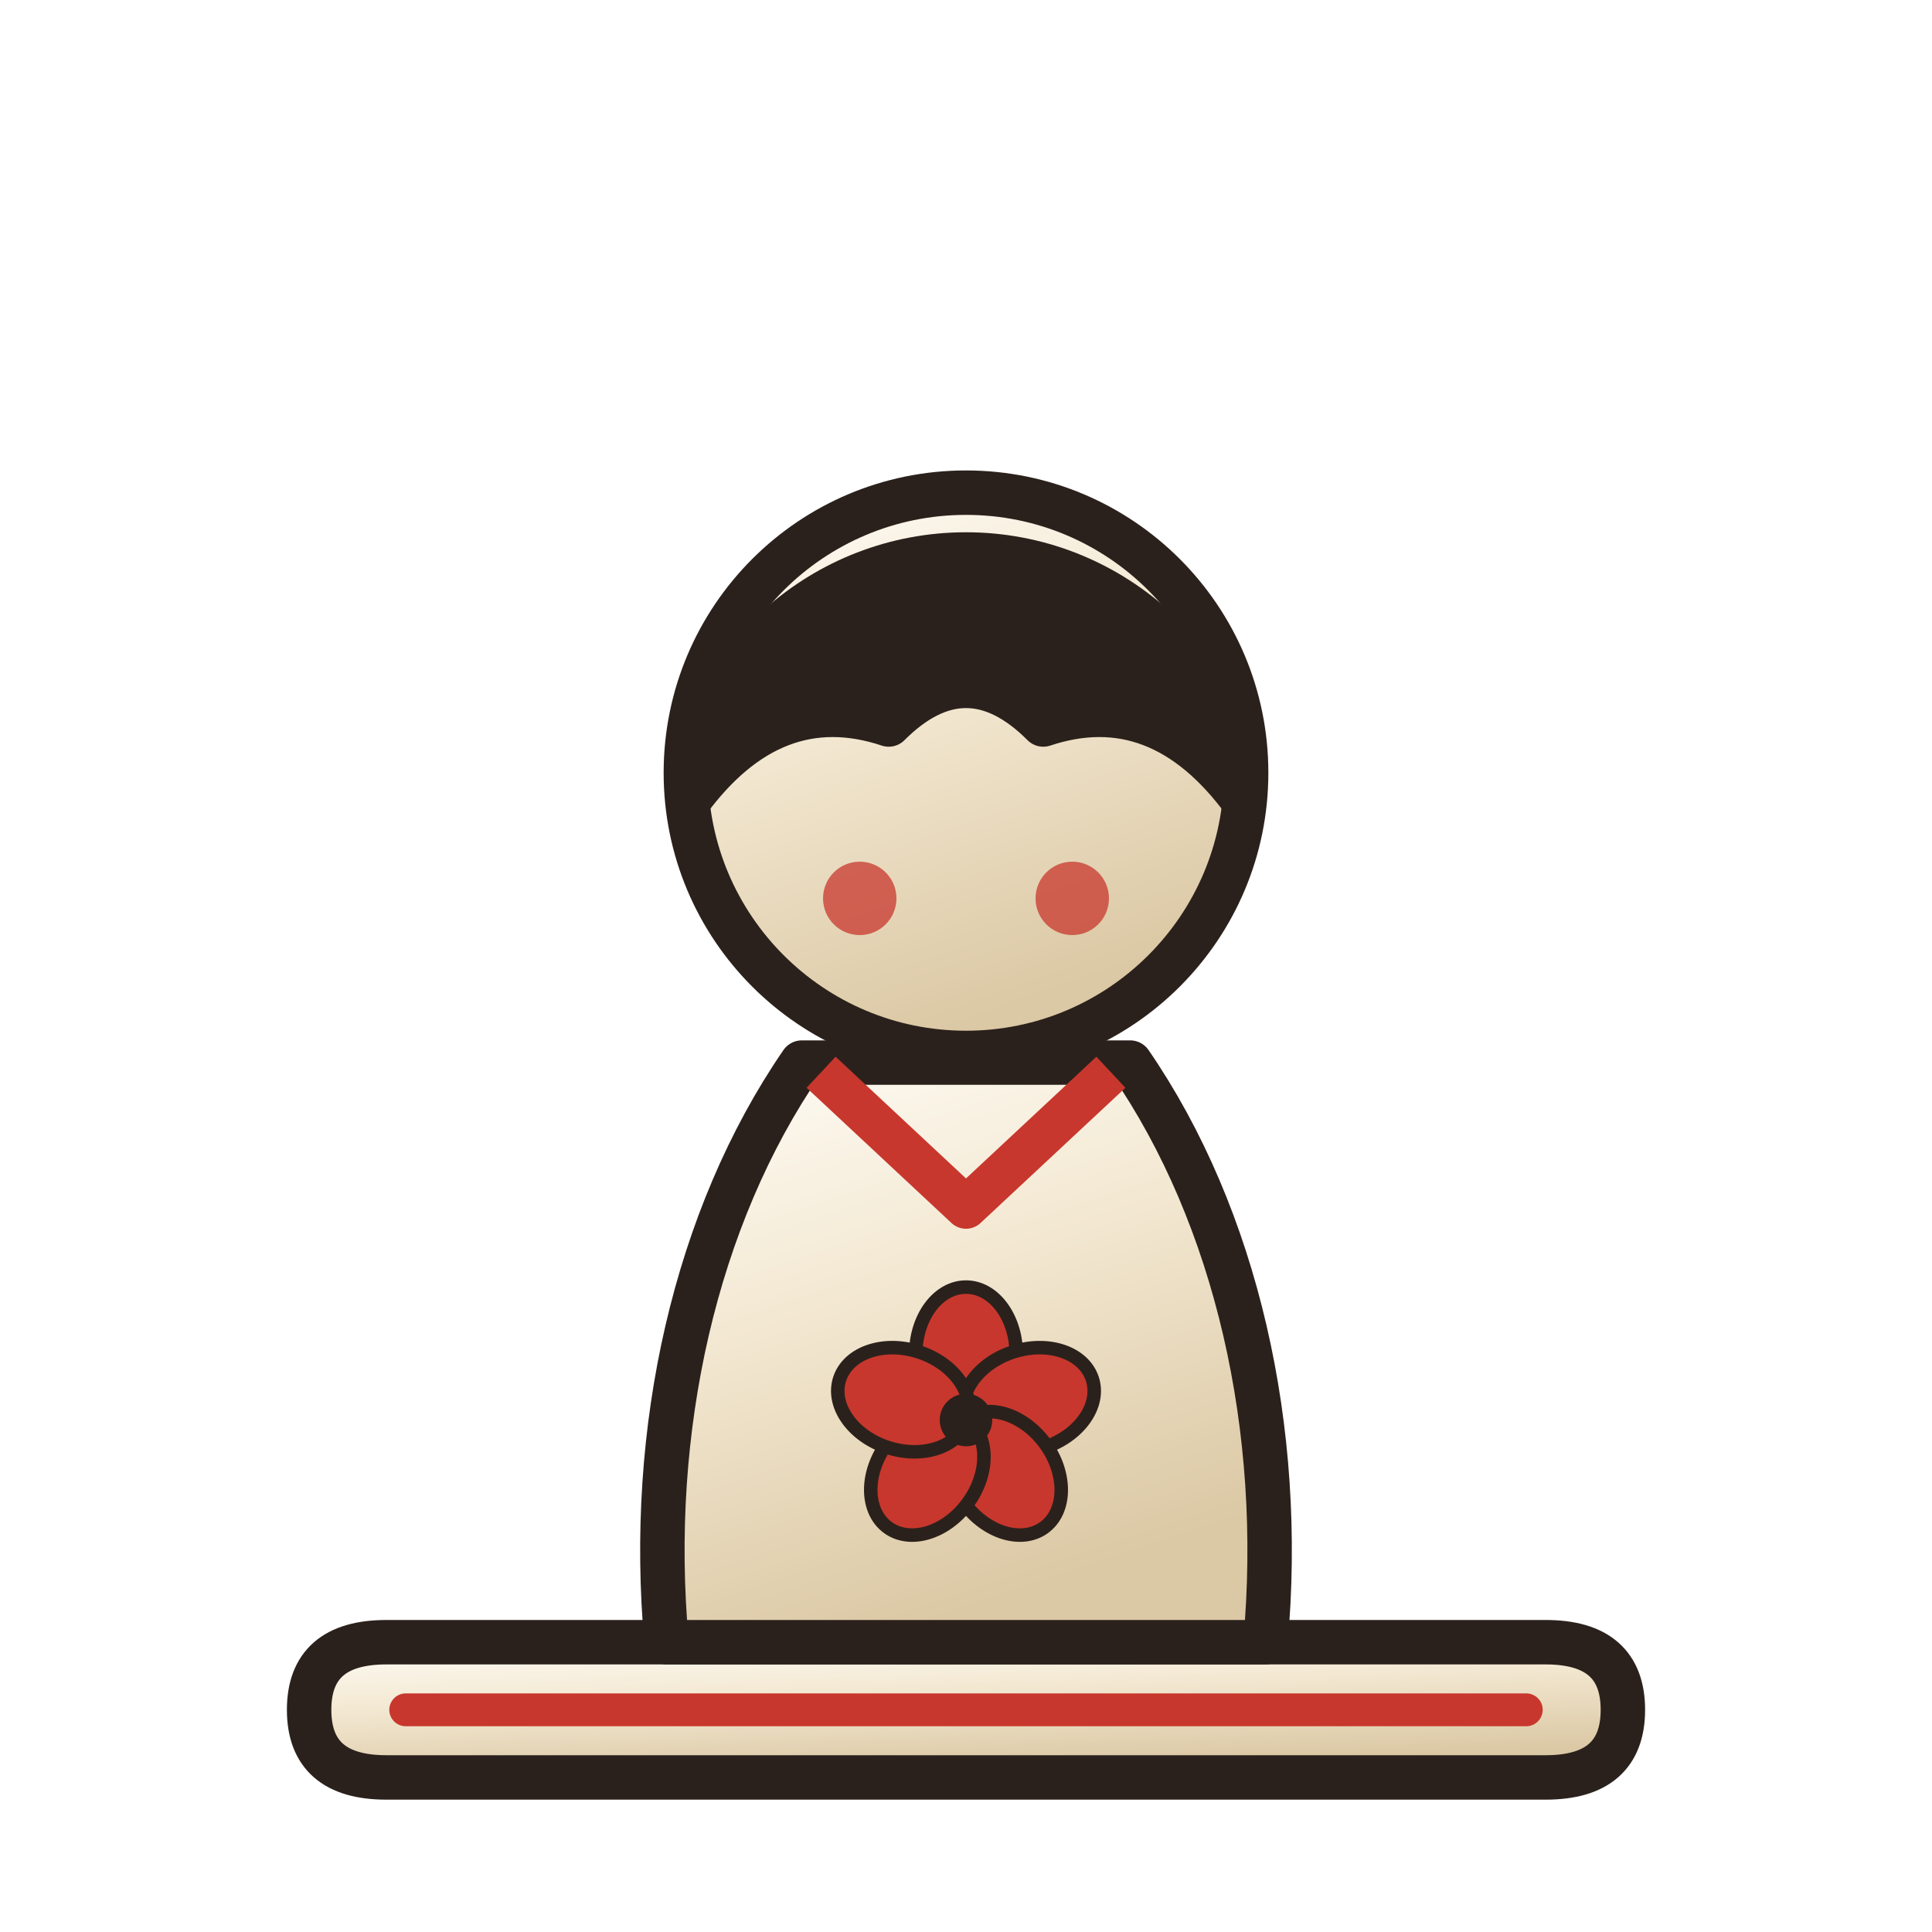
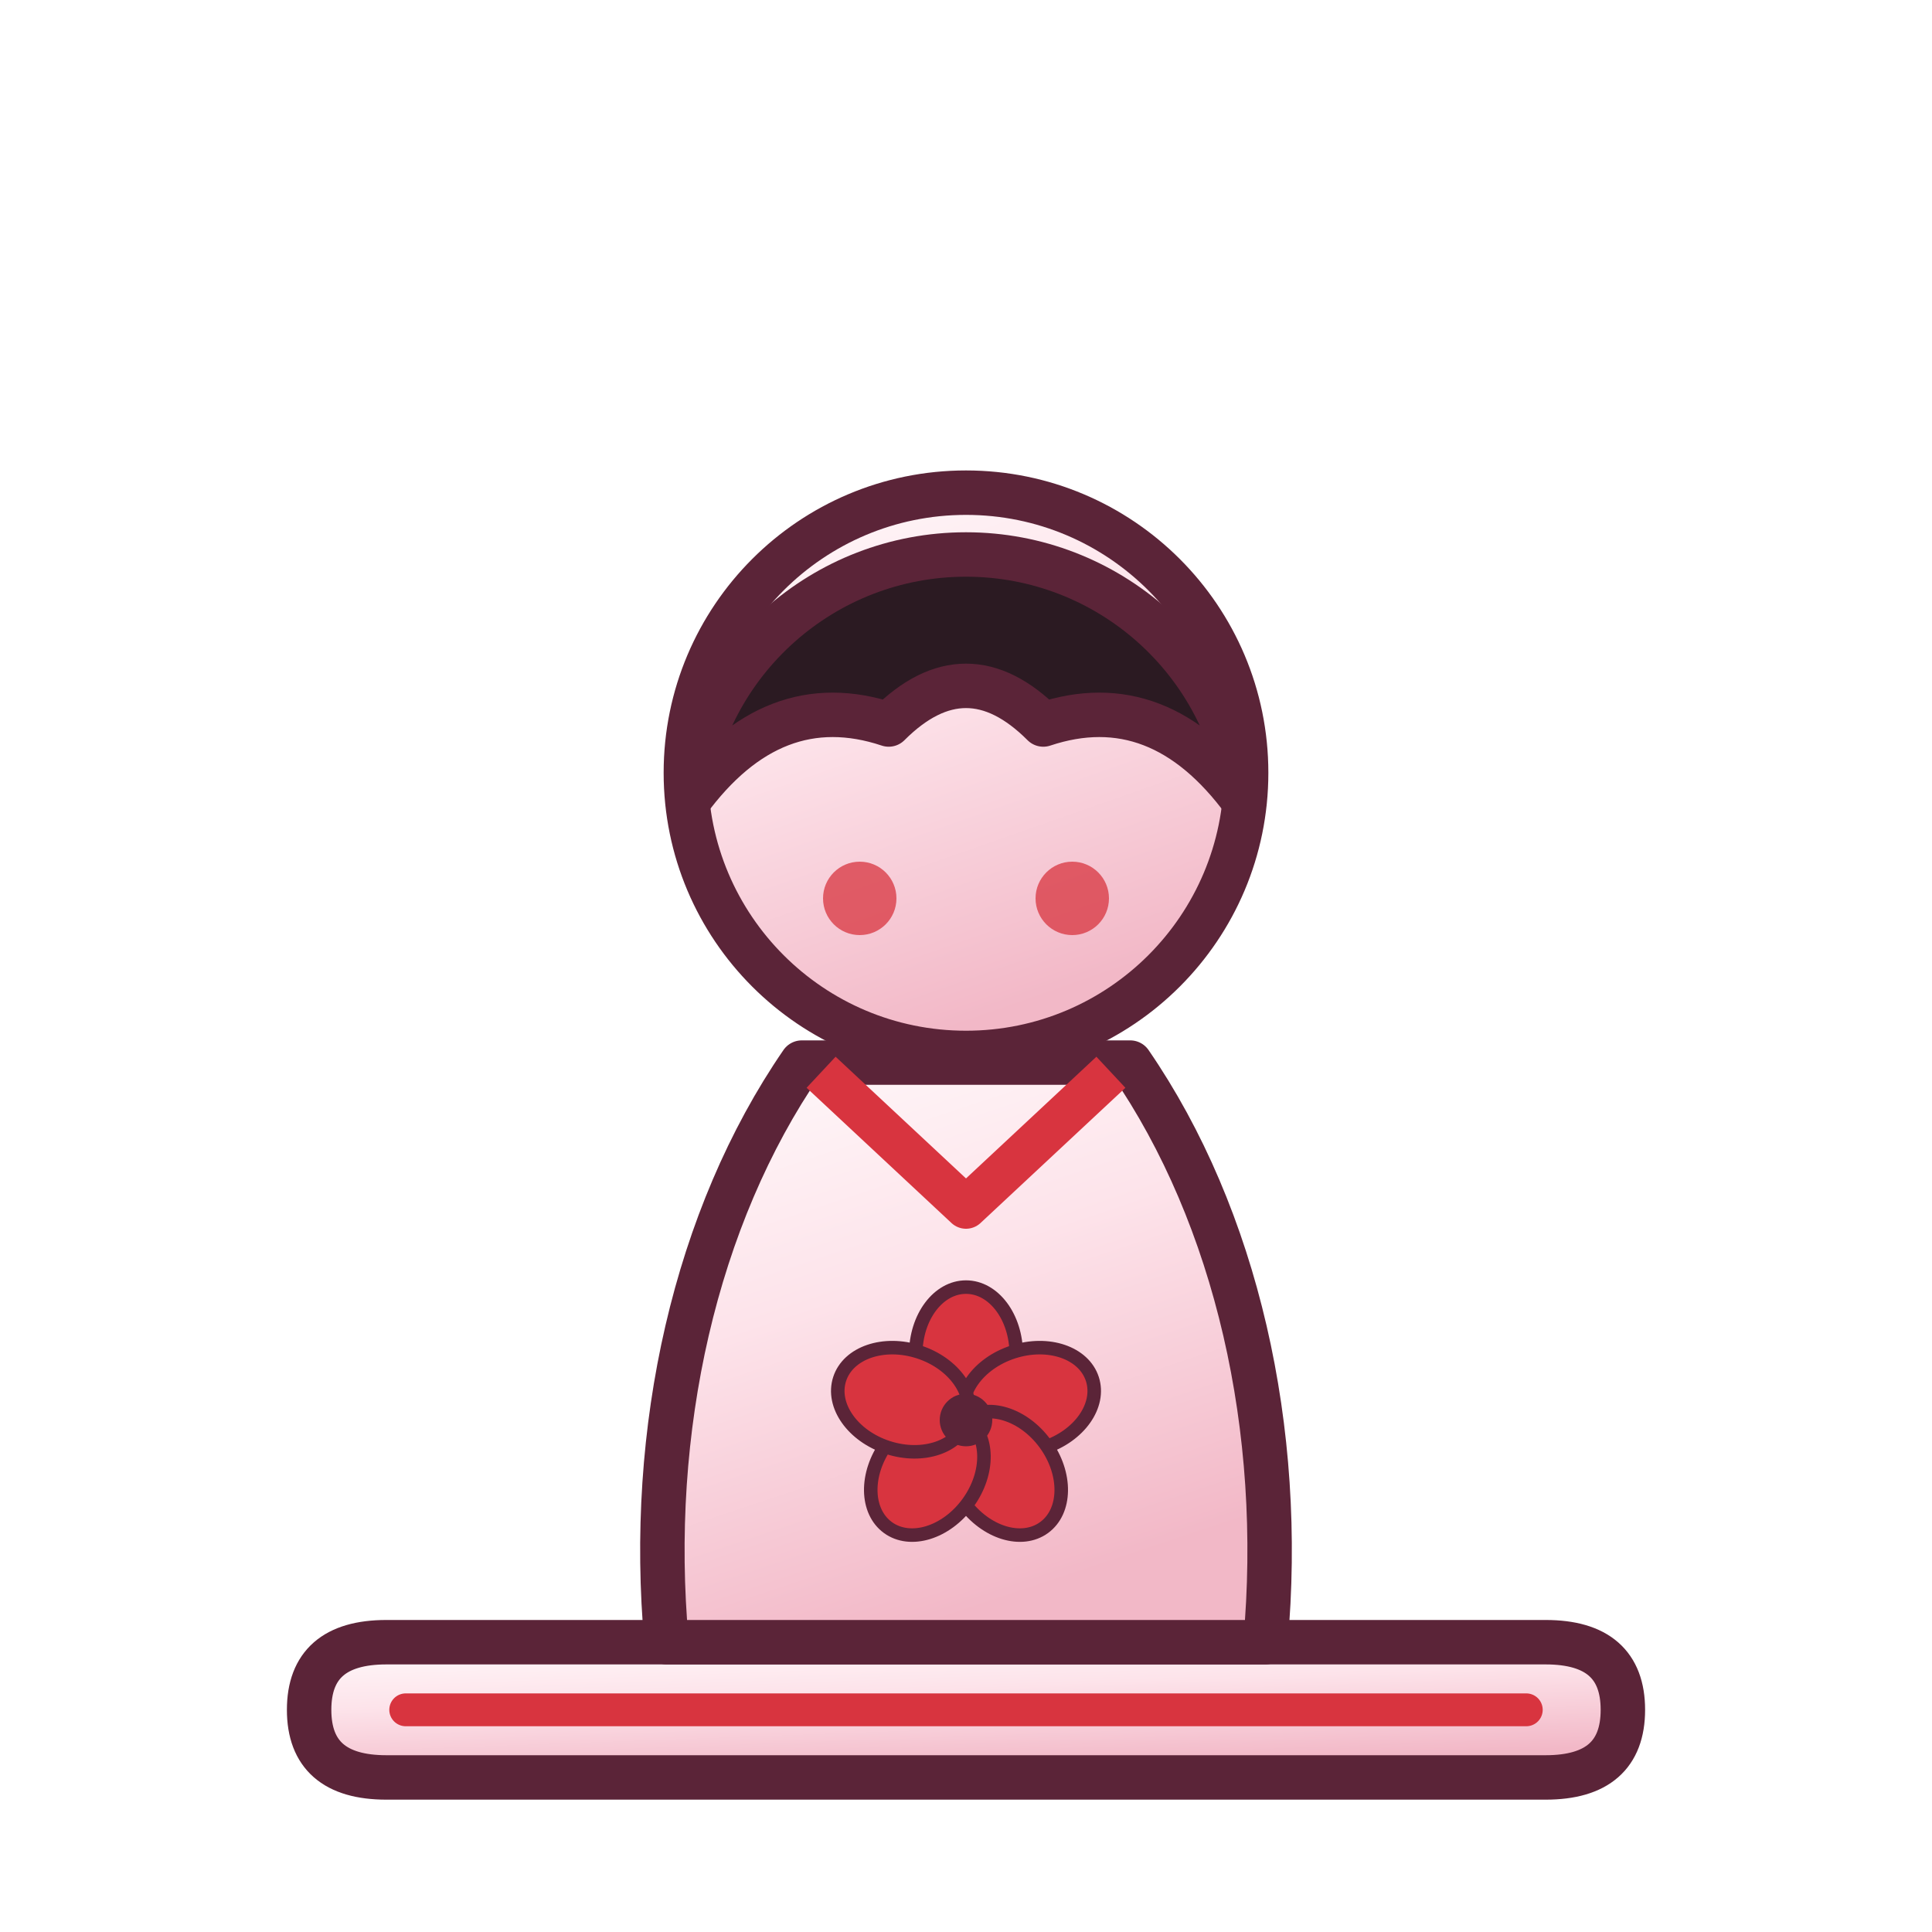
<svg xmlns="http://www.w3.org/2000/svg" viewBox="0 0 100 100">
  <defs>
    <linearGradient id="g" x1="0" y1="0" x2="0.35" y2="1">
-       <stop offset="0" stop-color="#fffdf7" />
-       <stop offset="0.45" stop-color="#f3e8d2" />
-       <stop offset="1" stop-color="#dbc8a4" />
+       <stop offset="0" stop-color="#fffafb" />
+       <stop offset="0.45" stop-color="#fde3ea" />
+       <stop offset="1" stop-color="#f2b8c7" />
    </linearGradient>
  </defs>
-   <g stroke="#2b211c" stroke-width="2.3" stroke-linejoin="round">
+   <g stroke="#5b2438" stroke-width="2.3" stroke-linejoin="round">
    <path d="M20 92H80Q84 92 84 88.5Q84 85 80 85H20Q16 85 16 88.5Q16 92 20 92Z" fill="url(#g)" />
-     <path d="M21 88.5H79" stroke="#c8372d" stroke-width="1.7" stroke-linecap="round" />
+     <path d="M21 88.5H79" stroke="#d8343f" stroke-width="1.7" stroke-linecap="round" />
    <path d="M34.5 85C33.5 74 36 63 41.5 55H58.5C64 63 66.5 74 65.5 85Z" fill="url(#g)" />
-     <path d="M42.5 55.5L50 62.5L57.5 55.5" fill="none" stroke="#c8372d" stroke-width="2.2" />
-     <g fill="#c8372d" stroke="#2b211c" stroke-width="0.7">
+     <path d="M42.5 55.5L50 62.5L57.5 55.5" fill="none" stroke="#d8343f" stroke-width="2.2" />
+     <g fill="#d8343f" stroke="#5b2438" stroke-width="0.7">
      <ellipse cx="50.00" cy="70.09" rx="2.60" ry="3.47" transform="rotate(0 50.00 70.09)" />
      <ellipse cx="53.24" cy="72.45" rx="2.60" ry="3.47" transform="rotate(72 53.24 72.45)" />
      <ellipse cx="52.00" cy="76.26" rx="2.60" ry="3.47" transform="rotate(144 52.00 76.26)" />
      <ellipse cx="48.00" cy="76.26" rx="2.60" ry="3.47" transform="rotate(216 48.00 76.26)" />
      <ellipse cx="46.76" cy="72.45" rx="2.60" ry="3.47" transform="rotate(288 46.76 72.45)" />
-       <circle cx="50" cy="73.5" r="1.36" fill="#2b211c" stroke="none" />
+       <circle cx="50" cy="73.5" r="1.36" fill="#5b2438" stroke="none" />
    </g>
    <circle cx="50" cy="40" r="14.5" fill="url(#g)" />
-     <path d="M35.6 41.5A14.5 14.5 0 0 1 64.4 41.5Q60 35.5 54 37.5Q50 33.5 46 37.5Q40 35.5 35.6 41.5Z" fill="#2b211c" />
-     <circle cx="44.5" cy="46.5" r="1.9" fill="#c8372d" stroke="none" opacity="0.75" />
-     <circle cx="55.5" cy="46.5" r="1.9" fill="#c8372d" stroke="none" opacity="0.75" />
+     <path d="M35.6 41.5A14.5 14.5 0 0 1 64.4 41.5Q60 35.5 54 37.5Q50 33.5 46 37.5Q40 35.5 35.6 41.5Z" fill="#2b1a22" />
+     <circle cx="44.5" cy="46.5" r="1.9" fill="#d8343f" stroke="none" opacity="0.75" />
+     <circle cx="55.5" cy="46.5" r="1.9" fill="#d8343f" stroke="none" opacity="0.75" />
  </g>
</svg>
